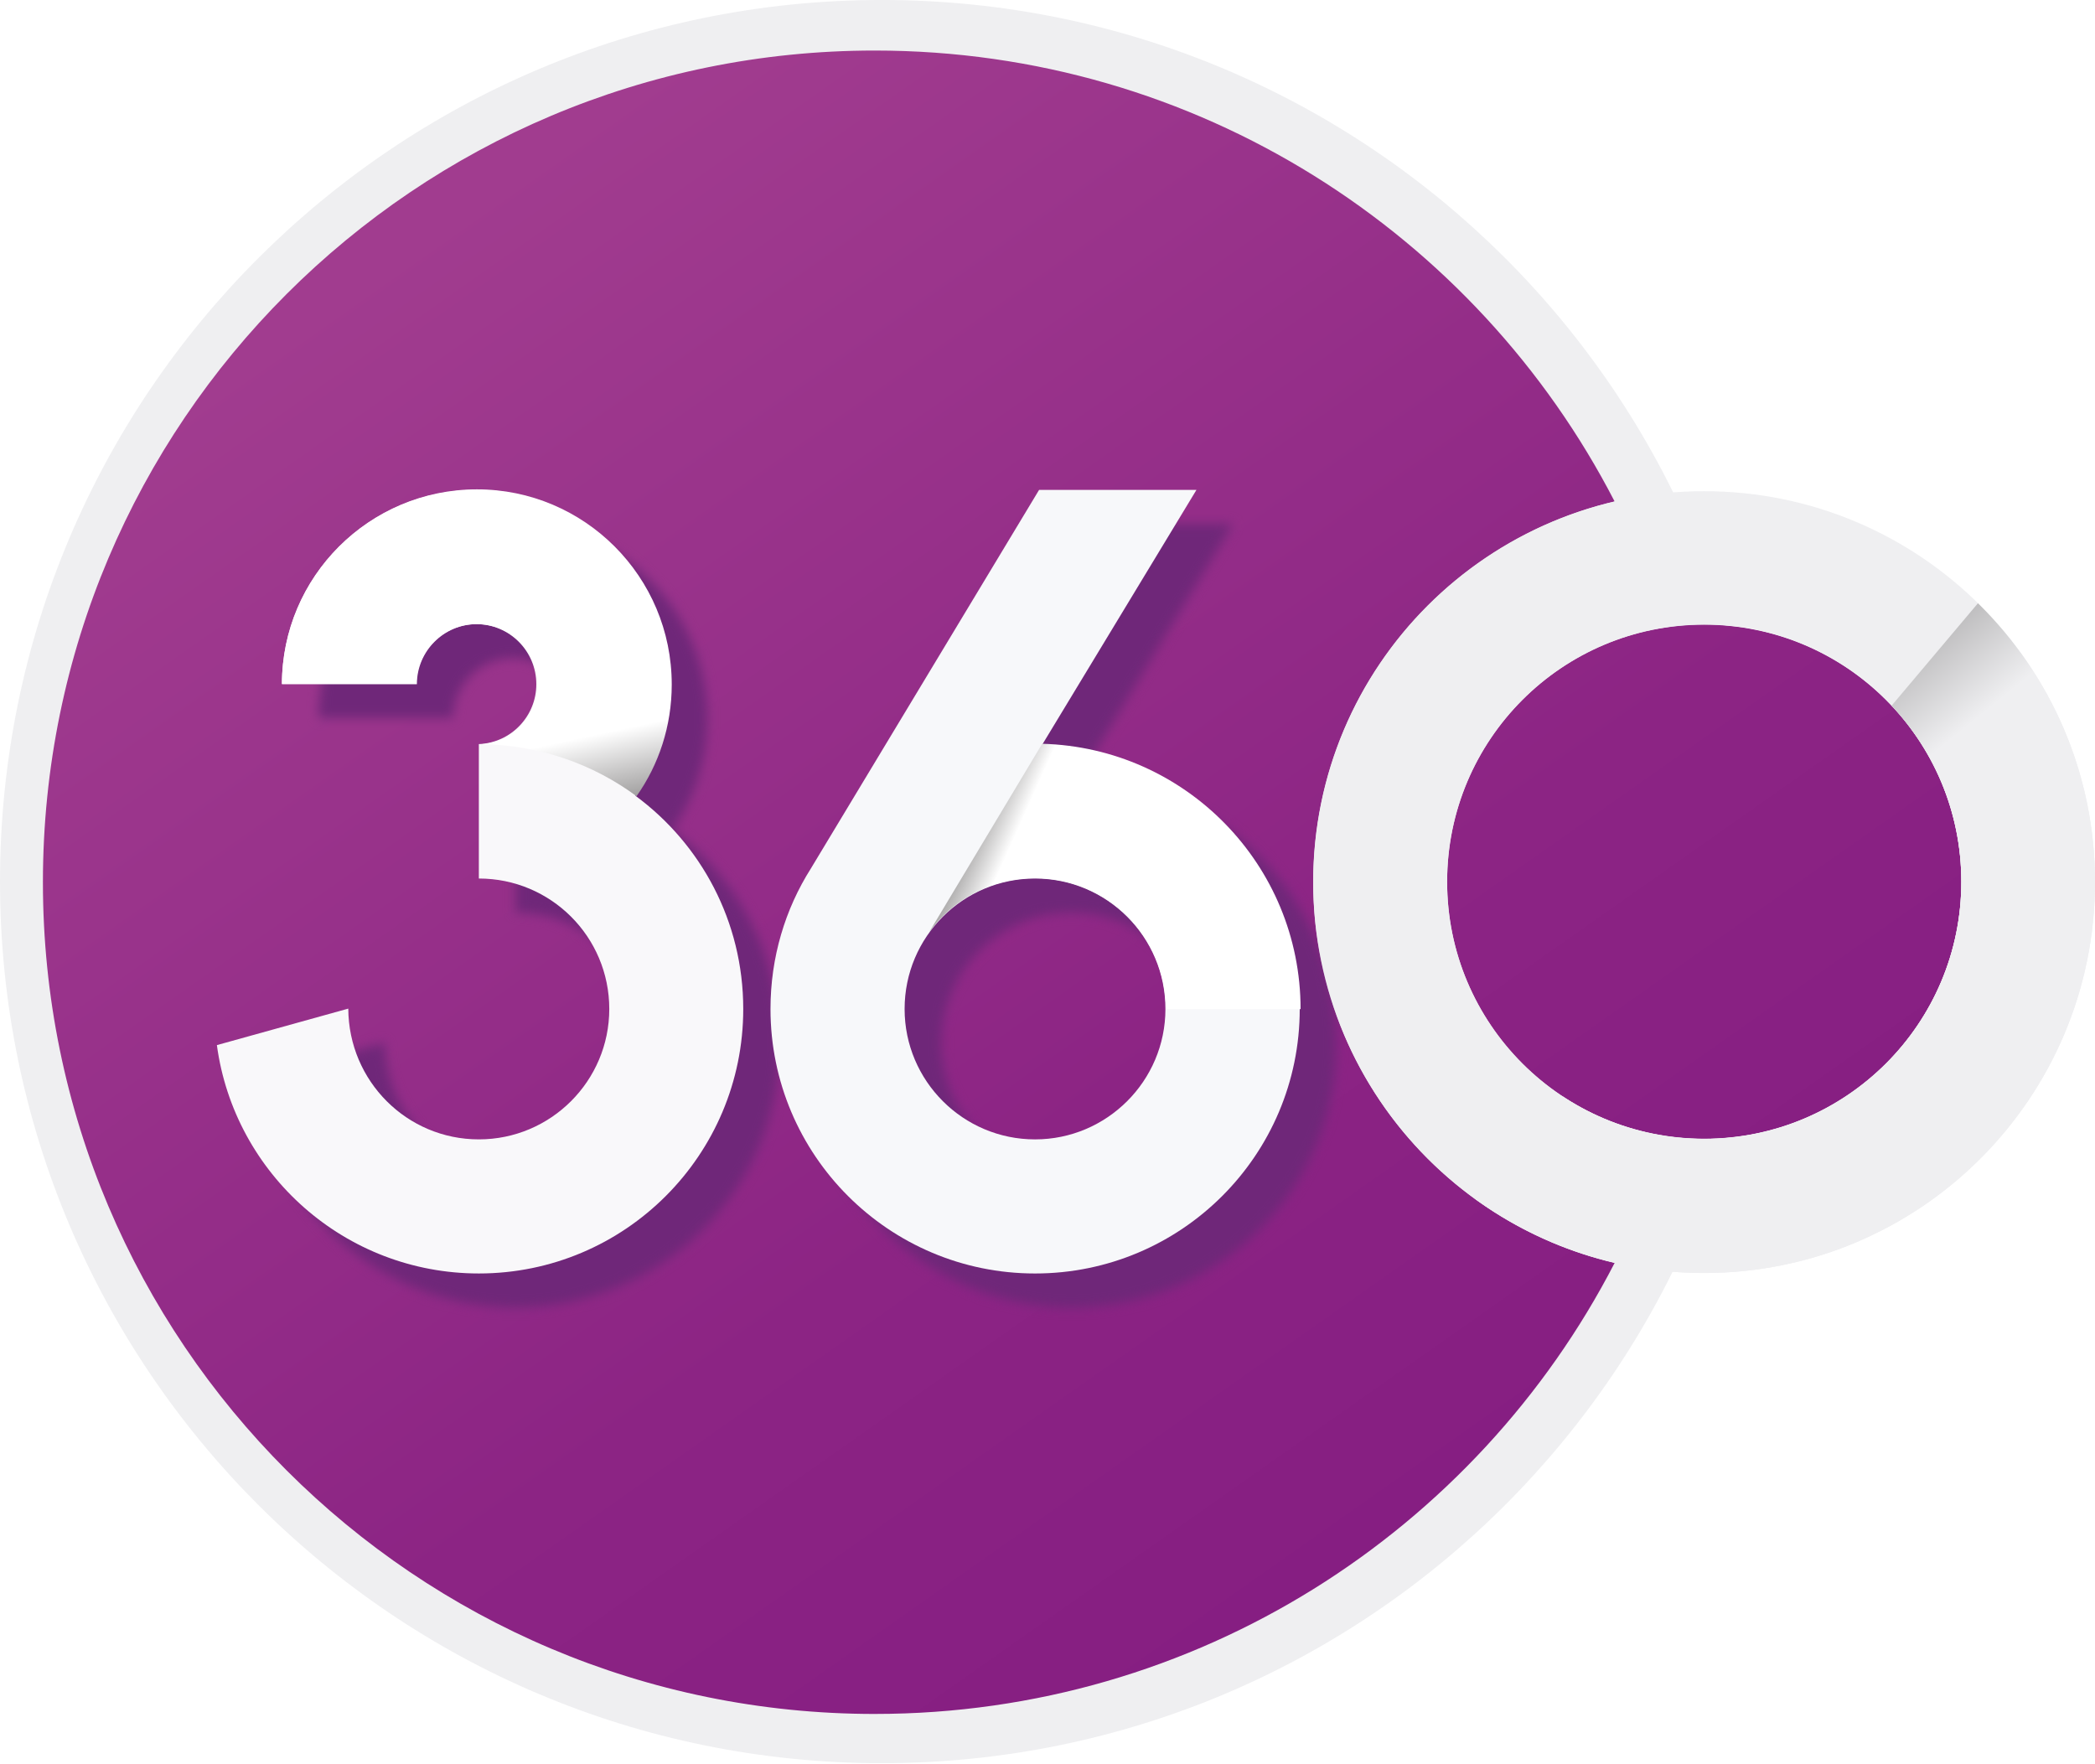
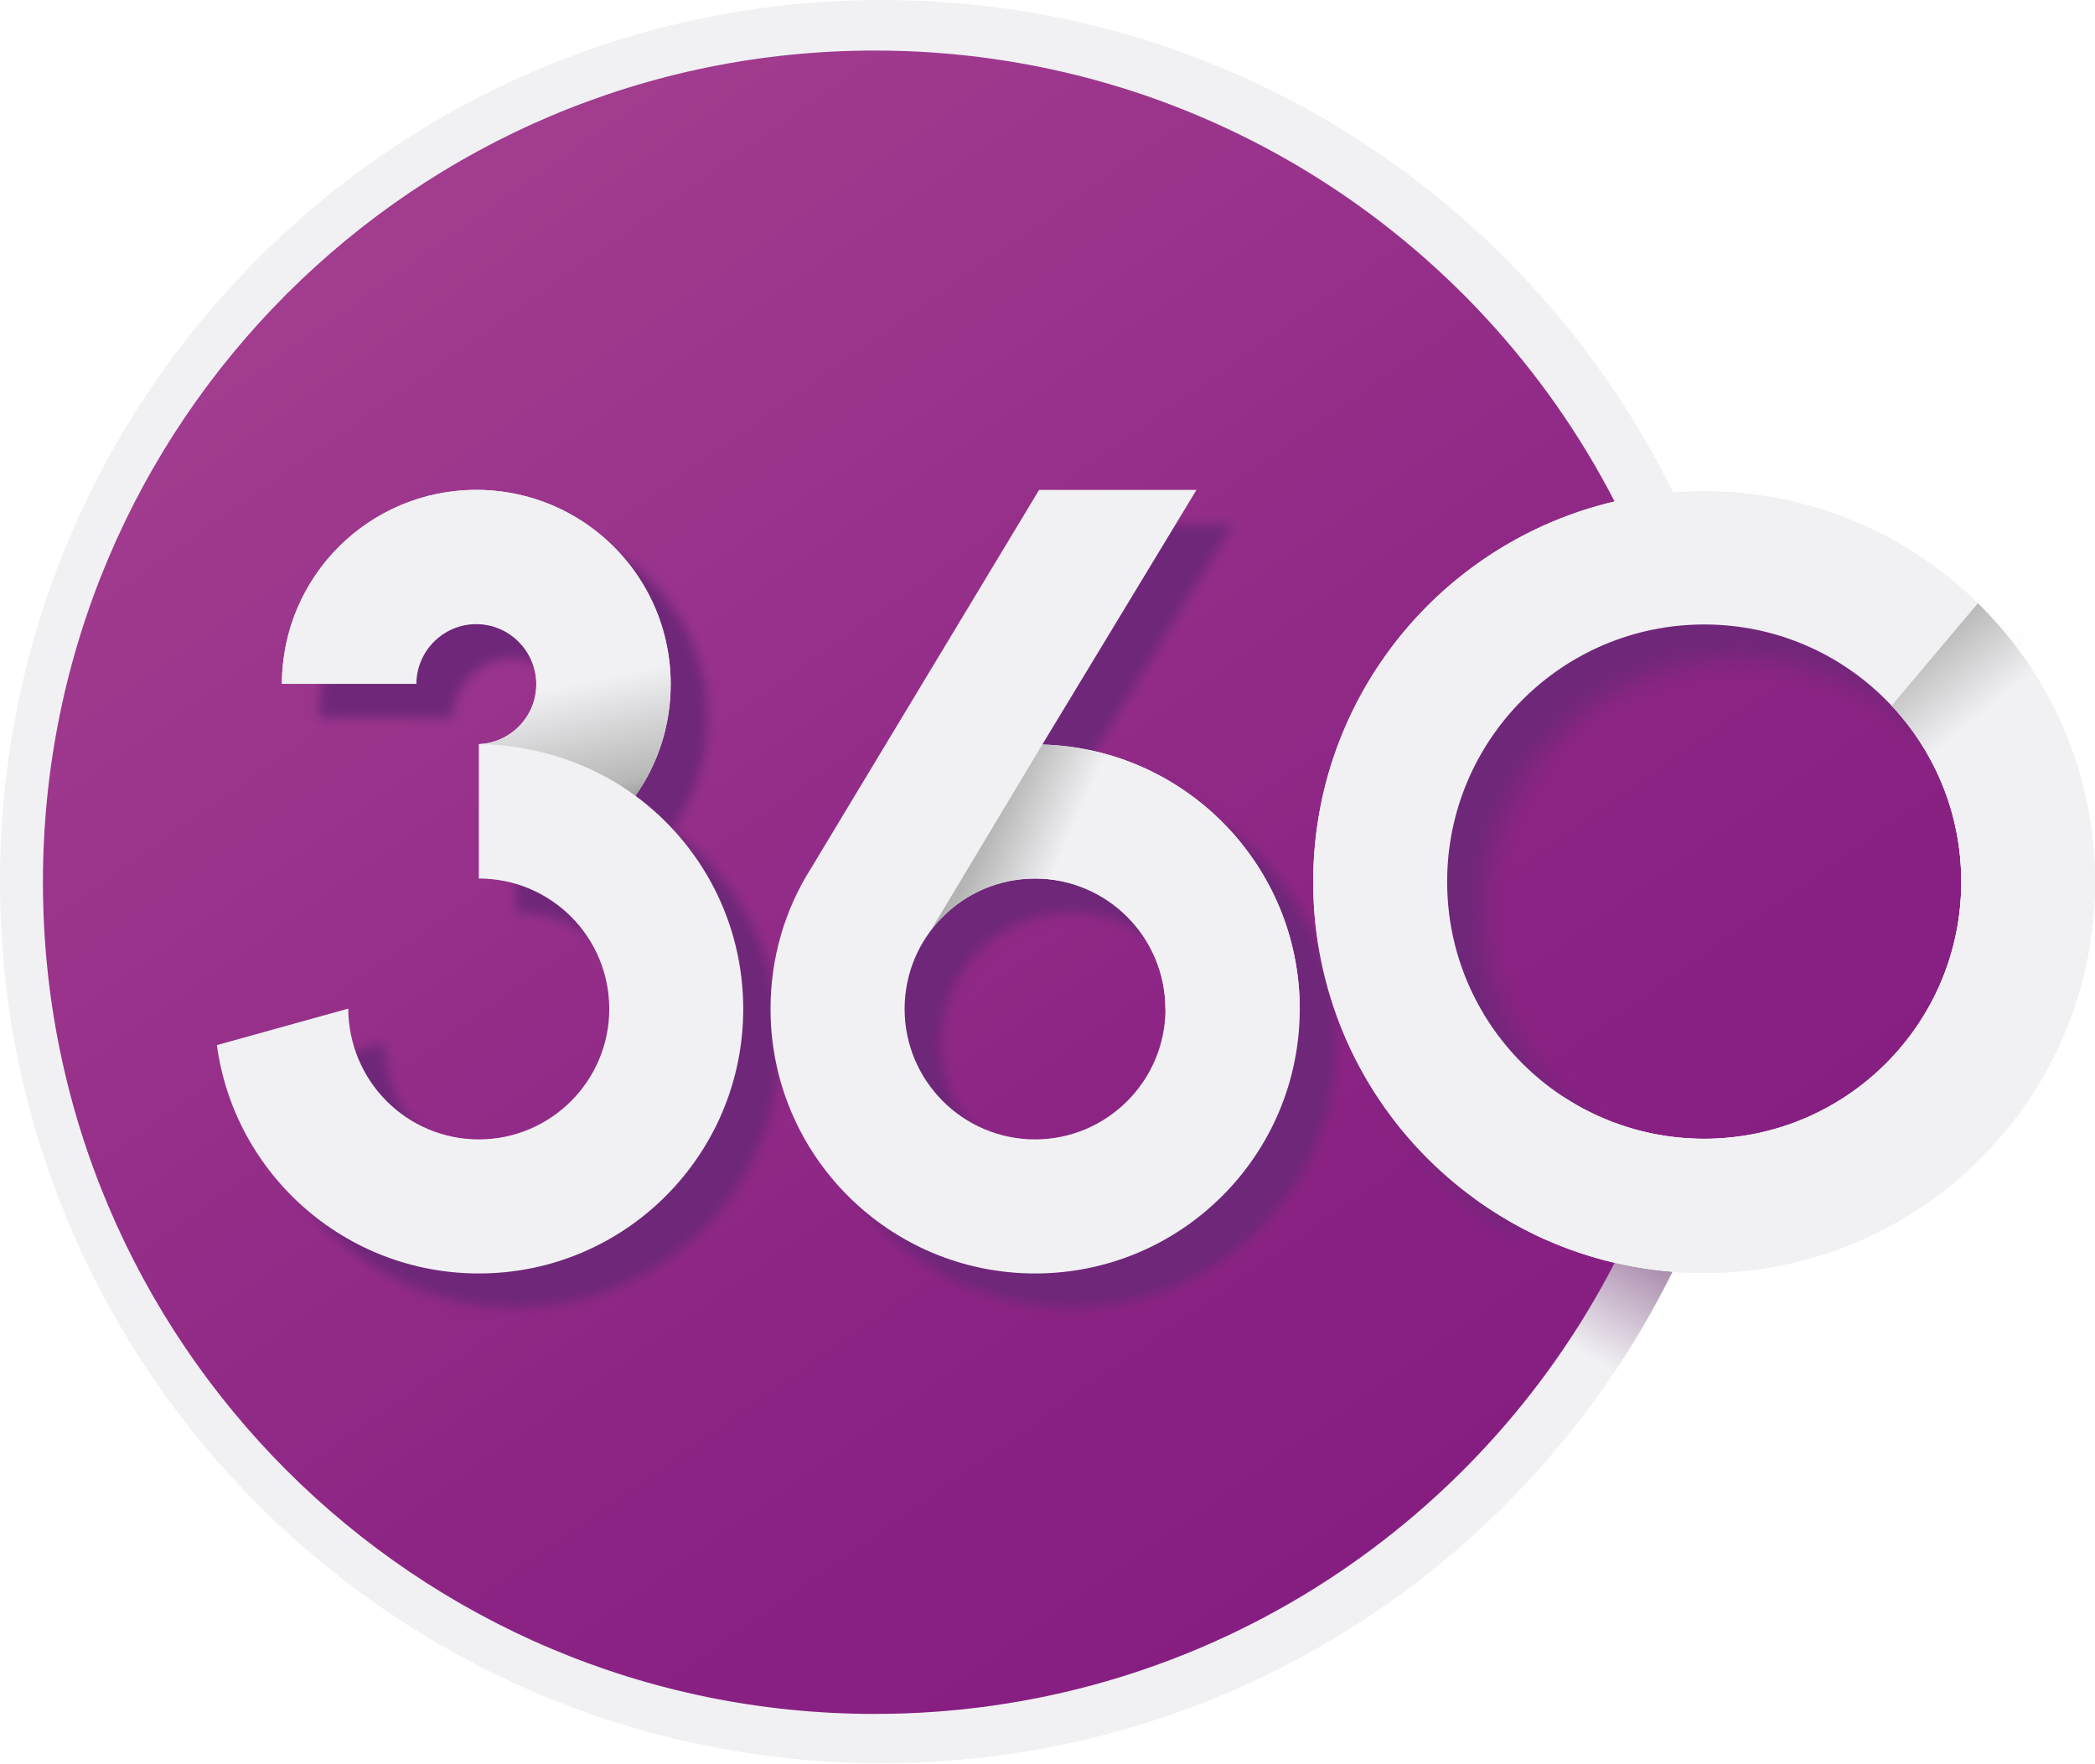
- <svg xmlns="http://www.w3.org/2000/svg" width="800" height="673.31" version="1.1" viewBox="0 0 211.67 178.15">
+ <svg xmlns="http://www.w3.org/2000/svg" width="800" height="673.3" version="1.1" viewBox="0 0 211.67 178.15">
  <defs>
-     <linearGradient id="linearGradient300" x2="1" gradientTransform="matrix(-75.856 33.773 -33.773 -75.856 266.97 222.55)" gradientUnits="userSpaceOnUse">
-       <stop stop-color="#fff" offset="0" />
-       <stop stop-color="#fff" offset=".1" />
-       <stop stop-color="#fff" offset=".24" />
-       <stop stop-color="#484545" offset=".472" />
+     <linearGradient id="linearGradient334" x2="1" gradientTransform="matrix(5.4888 25.823 25.823 -5.4888 47.827 63.751)" gradientUnits="userSpaceOnUse">
+       <stop stop-color="#f1f1f4" offset="0" />
+       <stop stop-color="#f1f1f4" offset=".28" />
+       <stop stop-color="#b7b7b7" offset=".686" />
      <stop stop-color="#484545" offset="1" />
    </linearGradient>
-     <linearGradient id="linearGradient334" x2="1" gradientTransform="matrix(12.692 -59.711 59.711 12.692 122.09 277.7)" gradientUnits="userSpaceOnUse">
-       <stop stop-color="#fff" offset="0" />
-       <stop stop-color="#fff" offset=".484" />
-       <stop stop-color="#484545" offset="1" />
-     </linearGradient>
-     <linearGradient id="linearGradient1519" x2="1" gradientTransform="matrix(96.415 137.7 -137.7 96.415 27.116 54.437)" gradientUnits="userSpaceOnUse">
-       <stop stop-color="#a13c8f" offset="0" />
-       <stop stop-color="#a13c8f" offset=".023" />
-       <stop stop-color="#8c2484" offset=".689" />
-       <stop stop-color="#861e82" offset="1" />
-     </linearGradient>
-     <linearGradient id="linearGradient4842" x2="1" gradientTransform="matrix(-34.608 -42.392 -42.392 34.608 169.21 120.83)" gradientUnits="userSpaceOnUse">
-       <stop stop-color="#efeff1" offset="0" />
+     <linearGradient id="linearGradient4842" x2="1" gradientTransform="matrix(-34.608 -42.392 -42.392 34.608 182.27 86.681)" gradientUnits="userSpaceOnUse">
+       <stop stop-color="#f1f1f4" offset="0" />
+       <stop stop-color="#b7b7b7" offset=".171" />
      <stop stop-color="#484545" offset=".571" />
      <stop stop-color="#484545" offset=".715" />
      <stop stop-color="#484545" offset="1" />
    </linearGradient>
    <filter id="filter6829" x="-.045" y="-.042" width="1.09" height="1.085" color-interpolation-filters="sRGB">
      <feGaussianBlur stdDeviation="1.26" />
    </filter>
-     <clipPath id="clipPath7020">
-       <g transform="matrix(.43246 0 0 -.43246 133.15 123.24)" fill="#f00">
-         <path d="m60.025-91.408c-50.49 0-91.33 40.867-91.33 91.371 0 50.403 40.84 91.285 91.33 91.285 50.421 0 91.335-40.882 91.335-91.285 0-50.504-40.914-91.371-91.335-91.371z" fill="#f00" fill-rule="evenodd" />
-       </g>
-     </clipPath>
+     <linearGradient id="linearGradient1316" x2="1" gradientTransform="matrix(96.415 137.7 -137.7 96.415 40.179 20.288)" gradientUnits="userSpaceOnUse">
+       <stop stop-color="#a13c8f" offset="0" />
+       <stop stop-color="#a13c8f" offset=".023" />
+       <stop stop-color="#8c2484" offset=".689" />
+       <stop stop-color="#861e82" offset="1" />
+     </linearGradient>
+     <linearGradient id="linearGradient300-9" x2="1" gradientTransform="matrix(-32.805 -14.606 -14.606 32.805 110.61 87.725)" gradientUnits="userSpaceOnUse">
+       <stop stop-color="#f1f1f4" offset="0" />
+       <stop stop-color="#f1f1f4" offset=".1" />
+       <stop stop-color="#b7b7b7" offset=".309" />
+       <stop stop-color="#484545" offset="1" />
+     </linearGradient>
+     <linearGradient id="linearGradient1246" x1="168.99" x2="163.13" y1="128.49" y2="138.61" gradientTransform="matrix(3.7794 0 0 3.7794 .0072736 0)" gradientUnits="userSpaceOnUse">
+       <stop stop-color="#aa8bad" offset="0" />
+       <stop stop-color="#ac8dae" stop-opacity="0" offset="1" />
+     </linearGradient>
  </defs>
-   <g transform="translate(13.064 -34.151)">
-     <path d="m165.11 123.22c0 49.184-39.877 89.075-89.084 89.075-49.204 0-89.089-39.891-89.089-89.075 0-49.2 39.885-89.071 89.089-89.071 49.208 0 89.084 39.871 89.084 89.071" fill="#efeff1" />
-     <path d="m75.32 207.32c32.565 0 60.791-18.507 74.75-45.564-17.462-4.107-30.446-19.78-30.446-38.47 0-18.702 12.983-34.357 30.446-38.47-13.96-27.063-42.186-45.559-74.75-45.559-46.413 0-84.048 37.605-84.048 84.03 0 46.416 37.634 84.034 84.048 84.034z" fill="url(#linearGradient1519)" />
-     <path d="m159.12 149.2c14.334 0 25.979-11.626 25.979-25.96 0-14.364-11.645-25.973-25.979-25.973-14.363 0-25.976 11.609-25.976 25.973 0 14.334 11.613 25.96 25.976 25.96z" fill="url(#linearGradient1519)" stop-color="#000000" style="-inkscape-stroke:none;font-variation-settings:normal" />
-     <path d="m162.8 87.221c-21.835 0-39.497 17.68-39.497 39.477 0 13.21 6.462 24.893 16.399 32.066l7e-3 -6e-3 8.774-10.407c-7.015-4.652-11.641-12.62-11.641-21.669 0-14.35 11.629-25.993 25.976-25.993 7.468 0 14.196 3.154 18.933 8.199l8.721-10.345 6.8e-4 -0.005c-7.129-6.998-16.898-11.317-27.673-11.317z" clip-path="url(#clipPath7020)" fill="#6f2779" fill-rule="evenodd" filter="url(#filter6829)" style="mix-blend-mode:normal" />
-     <g transform="matrix(.43246 0 0 -.43246 54.84 117.99)" fill="#6f2779" filter="url(#filter6829)" style="mix-blend-mode:normal">
-       <path d="m0 0c5.239 7.364 8.256 16.375 8.256 26.062 0 25.072-20.33 45.398-45.444 45.398-25.036 0-45.357-20.275-45.399-45.316h31.411c0.042 7.682 6.307 13.951 13.988 13.951 7.773 0 14.034-6.306 14.034-14.033 0-7.535-5.952-13.689-13.427-13.993v-31.406c16.821 0 30.473-13.606 30.473-30.477 0-16.807-13.652-30.468-30.473-30.468-16.816 0-30.422 13.615-30.505 30.551l-30.697-8.528c4.075-30.127 29.952-53.351 61.202-53.351 34.13 0 61.773 27.676 61.773 61.796 0 20.445-9.889 38.549-25.192 49.814" fill="#6f2779" />
-     </g>
-     <g transform="matrix(.43246 0 0 -.43246 95.218 152.71)" fill="#6f2779" filter="url(#filter6829)" style="mix-blend-mode:normal">
-       <path d="m0 0c-16.816 0-30.478 13.661-30.478 30.468 0 16.871 13.662 30.476 30.478 30.476 16.77 0 30.458-13.605 30.458-30.476 0-16.807-13.688-30.468-30.458-30.468m1.692 92.25 36.015 59.492h-36.765l-53.323-88.461c-5.993-9.466-9.43-20.735-9.43-32.813 0-34.12 27.677-61.796 61.811-61.796 34.166 0 61.837 27.676 61.837 61.796 0 33.558-26.77 60.871-60.145 61.782" fill="#6f2779" />
-     </g>
-     <g transform="matrix(.43246 0 0 -.43246 133.15 123.24)">
-       <path d="m60.066-60.08c33.187 0 60.067 26.898 60.067 60.08s-26.88 60.104-60.067 60.104c-33.176 0-60.066-26.922-60.066-60.104s26.89-60.08 60.066-60.08zm-0.041-31.328c-50.49 0-91.33 40.867-91.33 91.371 0 50.403 40.84 91.285 91.33 91.285 50.421 0 91.335-40.882 91.335-91.285 0-50.504-40.914-91.371-91.335-91.371z" fill="#efeff1" fill-rule="evenodd" />
-     </g>
-     <g transform="matrix(.43246 0 0 -.43246 51.136 114.55)">
-       <path d="m0 0c5.239 7.364 8.256 16.375 8.256 26.062 0 25.072-20.33 45.398-45.444 45.398-25.036 0-45.357-20.275-45.399-45.316h31.411c0.042 7.682 6.307 13.951 13.988 13.951 7.773 0 14.034-6.306 14.034-14.033 0-7.535-5.952-13.689-13.427-13.993v-31.406c16.821 0 30.473-13.606 30.473-30.477 0-16.807-13.652-30.468-30.473-30.468-16.816 0-30.422 13.615-30.505 30.551l-30.697-8.528c4.075-30.127 29.952-53.351 61.202-53.351 34.13 0 61.773 27.676 61.773 61.796 0 20.445-9.889 38.549-25.192 49.814" fill="#f9f8fa" />
-     </g>
-     <g transform="matrix(.43246 0 0 -.43246 91.514 149.27)">
-       <path d="m0 0c-16.816 0-30.478 13.661-30.478 30.468 0 16.871 13.662 30.476 30.478 30.476 16.77 0 30.458-13.605 30.458-30.476 0-16.807-13.688-30.468-30.458-30.468m1.692 92.25 36.015 59.492h-36.765l-53.323-88.461c-5.993-9.466-9.43-20.735-9.43-32.813 0-34.12 27.677-61.796 61.811-61.796 34.166 0 61.837 27.676 61.837 61.796 0 33.558-26.77 60.871-60.145 61.782" fill="#f7f8fa" />
-     </g>
-     <g transform="matrix(.43246 0 0 -.43246 -17.922 218.04)">
-       <path d="m228.32 207.45c5.548 7.618 14.517 12.603 24.659 12.603 16.931 0 30.62-13.688 30.62-30.597h31.483l7e-3 0.016c-7e-3 33.673-26.857 61.076-60.371 61.978z" fill="url(#linearGradient300)" />
-       <path d="m77.099 265.37h31.531c0 7.727 6.297 14.033 14.028 14.033 7.765 0 14.062-6.306 14.062-14.107 0-7.308-5.653-13.403-12.897-13.946 13.503-0.202 25.983-4.65 36.125-12.152 5.206 7.36 8.224 16.402 8.224 26.098 0 25.197-20.404 45.592-45.514 45.592-25.113 0-45.517-20.362-45.559-45.518" fill="url(#linearGradient334)" />
-     </g>
-     <path d="m186.78 95.1c7.296 7.163 11.827 17.13 11.827 28.155 0 21.841-17.694 39.515-39.499 39.515-8.629 0-16.599-2.769-23.091-7.455l8.775-10.409c4.109 2.725 9.035 4.316 14.335 4.316 14.352 0 25.976-11.633 25.976-25.983 0-6.883-2.679-13.139-7.047-17.791z" fill="url(#linearGradient4842)" stop-color="#000000" style="-inkscape-stroke:none;font-variation-settings:normal;paint-order:markers stroke fill" />
-   </g>
+   <path d="m178.17 89.071c0 49.184-39.877 89.075-89.084 89.075-49.204 0-89.089-39.891-89.089-89.075 0-49.2 39.885-89.071 89.089-89.071 49.208 0 89.084 39.871 89.084 89.071" fill="#f1f1f4" />
+   <path transform="matrix(.26459 0 0 .26459 -.0019245 0)" d="m589.97 473.5v84.914c22.135-25.253 40.551-53.84 54.398-84.914h-54.398z" fill="url(#linearGradient1246)" stroke-width="3.779" />
+   <path d="m88.383 173.17c32.565 0 60.791-18.507 74.75-45.564-17.462-4.107-30.446-19.78-30.446-38.47 0-18.702 12.983-34.357 30.446-38.47-13.96-27.063-42.186-45.559-74.75-45.559-46.413 0-84.048 37.605-84.048 84.03 0 46.416 37.634 84.034 84.048 84.034z" fill="url(#linearGradient1316)" />
+   <path d="m172.18 115.05c14.334 0 25.979-11.626 25.979-25.96 0-14.364-11.645-25.973-25.979-25.973-14.363 0-25.976 11.609-25.976 25.973 0 14.334 11.613 25.96 25.976 25.96z" fill="url(#linearGradient1316)" stop-color="#000000" style="-inkscape-stroke:none;font-variation-settings:normal" />
+   <path transform="matrix(.43246 0 0 -.43246 67.903 83.841)" d="m0 0c5.239 7.364 8.256 16.375 8.256 26.062 0 25.072-20.33 45.398-45.444 45.398-25.036 0-45.357-20.275-45.399-45.316h31.411c0.042 7.682 6.307 13.951 13.988 13.951 7.773 0 14.034-6.306 14.034-14.033 0-7.535-5.952-13.689-13.427-13.993v-31.406c16.821 0 30.473-13.606 30.473-30.477 0-16.807-13.652-30.468-30.473-30.468-16.816 0-30.422 13.615-30.505 30.551l-30.697-8.528c4.075-30.127 29.952-53.351 61.202-53.351 34.13 0 61.773 27.676 61.773 61.796 0 20.445-9.889 38.549-25.192 49.814" fill="#6f2779" filter="url(#filter6829)" style="mix-blend-mode:normal" />
+   <path transform="matrix(.43246 0 0 -.43246 108.28 118.56)" d="m0 0c-16.816 0-30.478 13.661-30.478 30.468 0 16.871 13.662 30.476 30.478 30.476 16.77 0 30.458-13.605 30.458-30.476 0-16.807-13.688-30.468-30.458-30.468m1.692 92.25 36.015 59.492h-36.765l-53.323-88.461c-5.993-9.466-9.43-20.735-9.43-32.813 0-34.12 27.677-61.796 61.811-61.796 34.166 0 61.837 27.676 61.837 61.796 0 33.558-26.77 60.871-60.145 61.782" fill="#6f2779" filter="url(#filter6829)" style="mix-blend-mode:normal" />
+   <path transform="translate(13.063,-34.149)" d="m162.8 87.221c-21.835 0-39.497 17.68-39.497 39.477 0 13.21 6.462 24.893 16.399 32.066l7e-3 -6e-3 8.774-10.407c-7.015-4.652-11.641-12.62-11.641-21.669 0-14.35 11.629-25.993 25.976-25.993 7.468 0 14.196 3.154 18.933 8.199l8.721-10.345-4.825 6.269c-7.129-6.998-12.072-17.591-22.847-17.591z" fill="#6f2779" fill-rule="evenodd" filter="url(#filter6829)" style="mix-blend-mode:normal" />
+   <path d="m172.19 115.07c14.352 0 25.977-11.632 25.977-25.982s-11.625-25.993-25.977-25.993c-14.347 0-25.976 11.643-25.976 25.993s11.629 25.982 25.976 25.982zm-0.018 13.548c-21.835 0-39.497-17.673-39.497-39.514 0-21.797 17.662-39.477 39.497-39.477 21.805 0 39.499 17.68 39.499 39.477 0 21.841-17.694 39.514-39.499 39.514z" fill="#f1f1f4" fill-rule="evenodd" stroke-width=".432" />
+   <path d="m64.199 80.401c2.266-3.185 3.57-7.082 3.57-11.271 0-10.843-8.792-19.633-19.653-19.633-10.827 0-19.615 8.768-19.633 19.597h13.584c0.018-3.322 2.728-6.033 6.049-6.033 3.361 0 6.069 2.727 6.069 6.069 0 3.259-2.574 5.92-5.807 6.051v13.582c7.274 0 13.178 5.884 13.178 13.18 0 7.268-5.904 13.176-13.178 13.176-7.272 0-13.156-5.888-13.192-13.212l-13.275 3.688c1.762 13.029 12.953 23.072 26.467 23.072 14.76 0 26.714-11.969 26.714-26.724 0-8.842-4.277-16.671-10.895-21.543" fill="#f1f1f4" stroke-width=".432" />
+   <path d="m48.116 49.498c-10.823 0-19.609 8.761-19.633 19.585h13.523c0-3.342 2.723-6.069 6.066-6.069 1.792 0 3.404 0.777 4.517 2.015 0.992 1.082 1.597 2.523 1.597 4.102 0 3.259-2.574 5.92-5.807 6.051 5.84 0.087 11.434 1.975 15.82 5.219 0.108-0.152 0.212-0.308 0.316-0.464 0.093-0.139 0.184-0.28 0.273-0.422 0.006-0.01 0.013-0.019 0.019-0.029 0.003-0.005 0.006-0.01 0.009-0.016 1.871-3.001 2.939-6.563 2.939-10.357 0-1.821-0.247-3.583-0.708-5.256-0.027-0.098-0.055-0.197-0.084-0.295-0.044-0.15-0.09-0.299-0.137-0.448-0.07-0.217-0.142-0.433-0.219-0.646-0.015-0.041-0.028-0.082-0.043-0.122-2.762-7.501-9.976-12.851-18.449-12.851z" fill="url(#linearGradient334)" stroke-width=".432" />
+   <path d="m104.58 115.12c-7.272 0-13.181-5.908-13.181-13.176 0-7.296 5.908-13.18 13.181-13.18 7.252 0 13.172 5.884 13.172 13.18 0 7.268-5.92 13.176-13.172 13.176m0.732-39.895 15.575-25.728h-15.899l-23.06 38.256c-2.592 4.094-4.078 8.967-4.078 14.19 0 14.756 11.969 26.724 26.731 26.724 14.775 0 26.742-11.969 26.742-26.724 0-14.513-11.577-26.324-26.01-26.718" fill="#f1f1f4" stroke-width=".432" />
+   <path d="m199.84 60.951c7.296 7.163 11.827 17.13 11.827 28.155 0 21.841-17.694 39.515-39.499 39.515-8.629 0-16.599-2.769-23.091-7.455l8.775-10.409c4.109 2.725 9.035 4.316 14.335 4.316 14.352 0 25.976-11.633 25.976-25.983 0-6.883-2.679-13.139-7.047-17.791z" fill="url(#linearGradient4842)" stop-color="#000000" style="-inkscape-stroke:none;font-variation-settings:normal;paint-order:markers stroke fill" />
+   <path d="m105.31 75.227c-3.4e-4 1.94e-4 -7e-4 3.26e-4 -1e-3 5.19e-4l-11.306 18.844c2.404-3.224 6.248-5.306 10.574-5.306 7.252 0 13.172 5.883 13.172 13.179l13.569 4e-3 2e-3 -3e-3v-1e-3c0-14.512-11.576-26.323-26.009-26.718z" fill="url(#linearGradient300-9)" stroke-width=".432" />
</svg>
